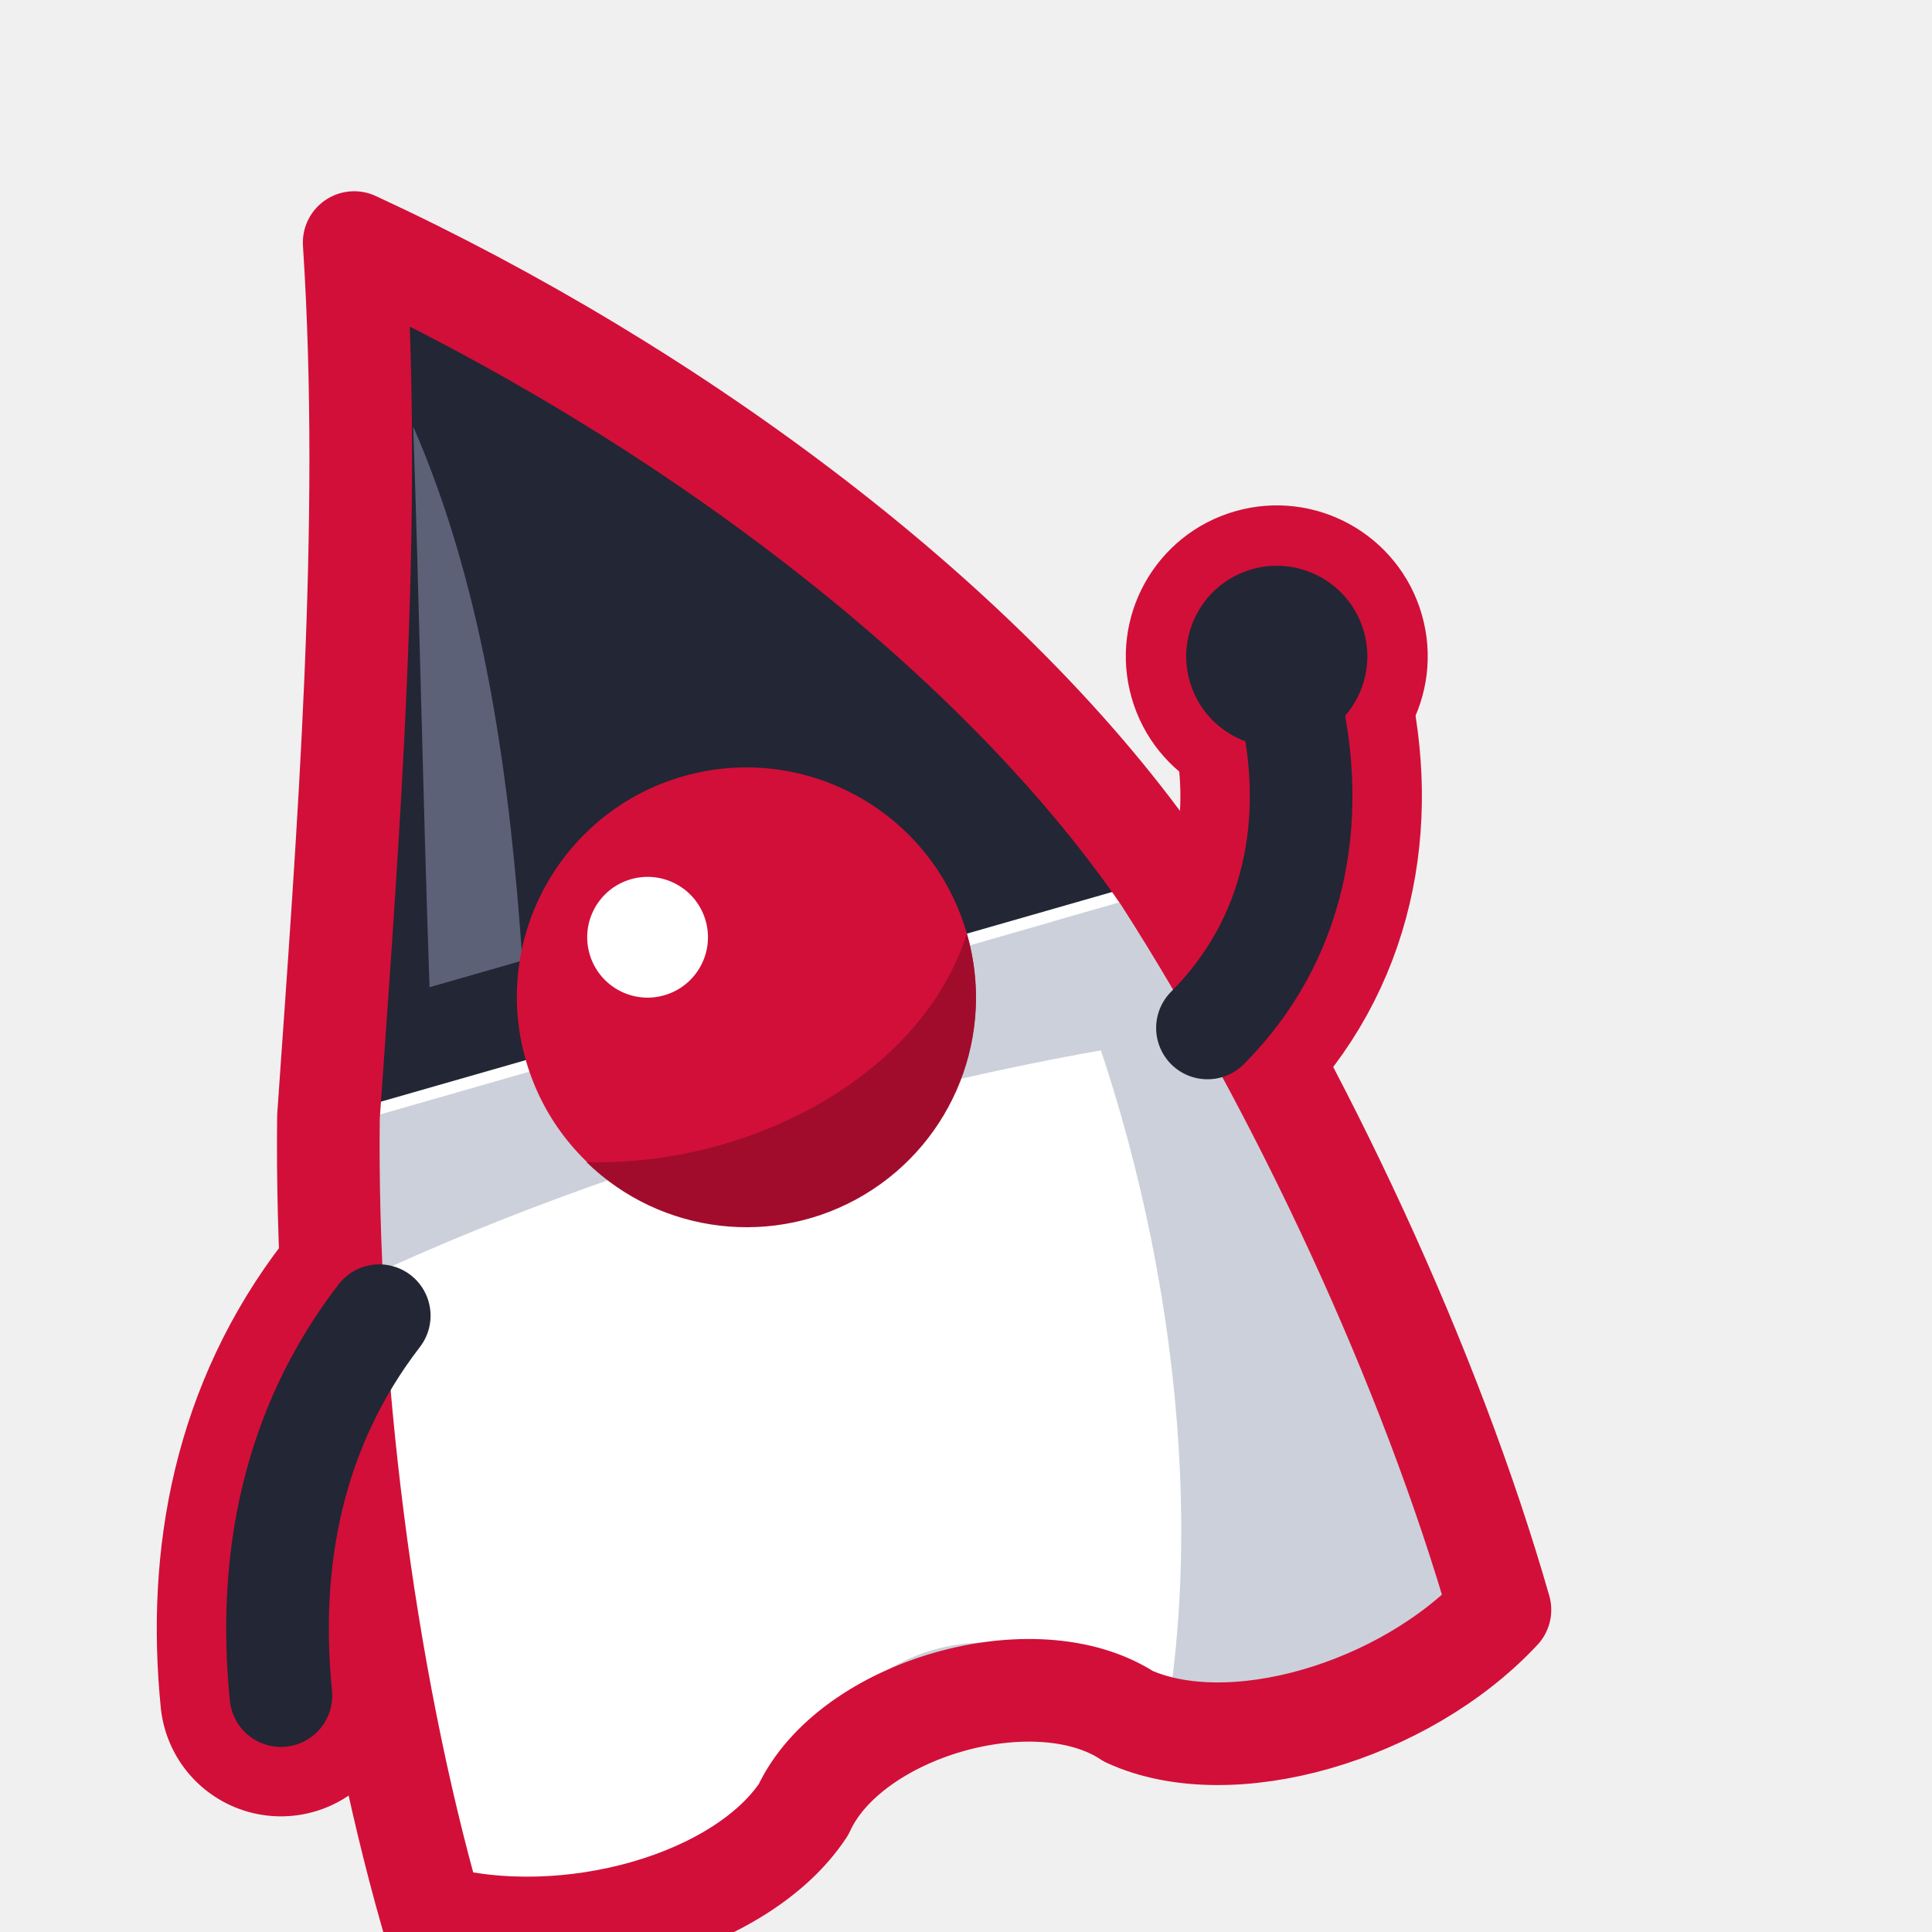
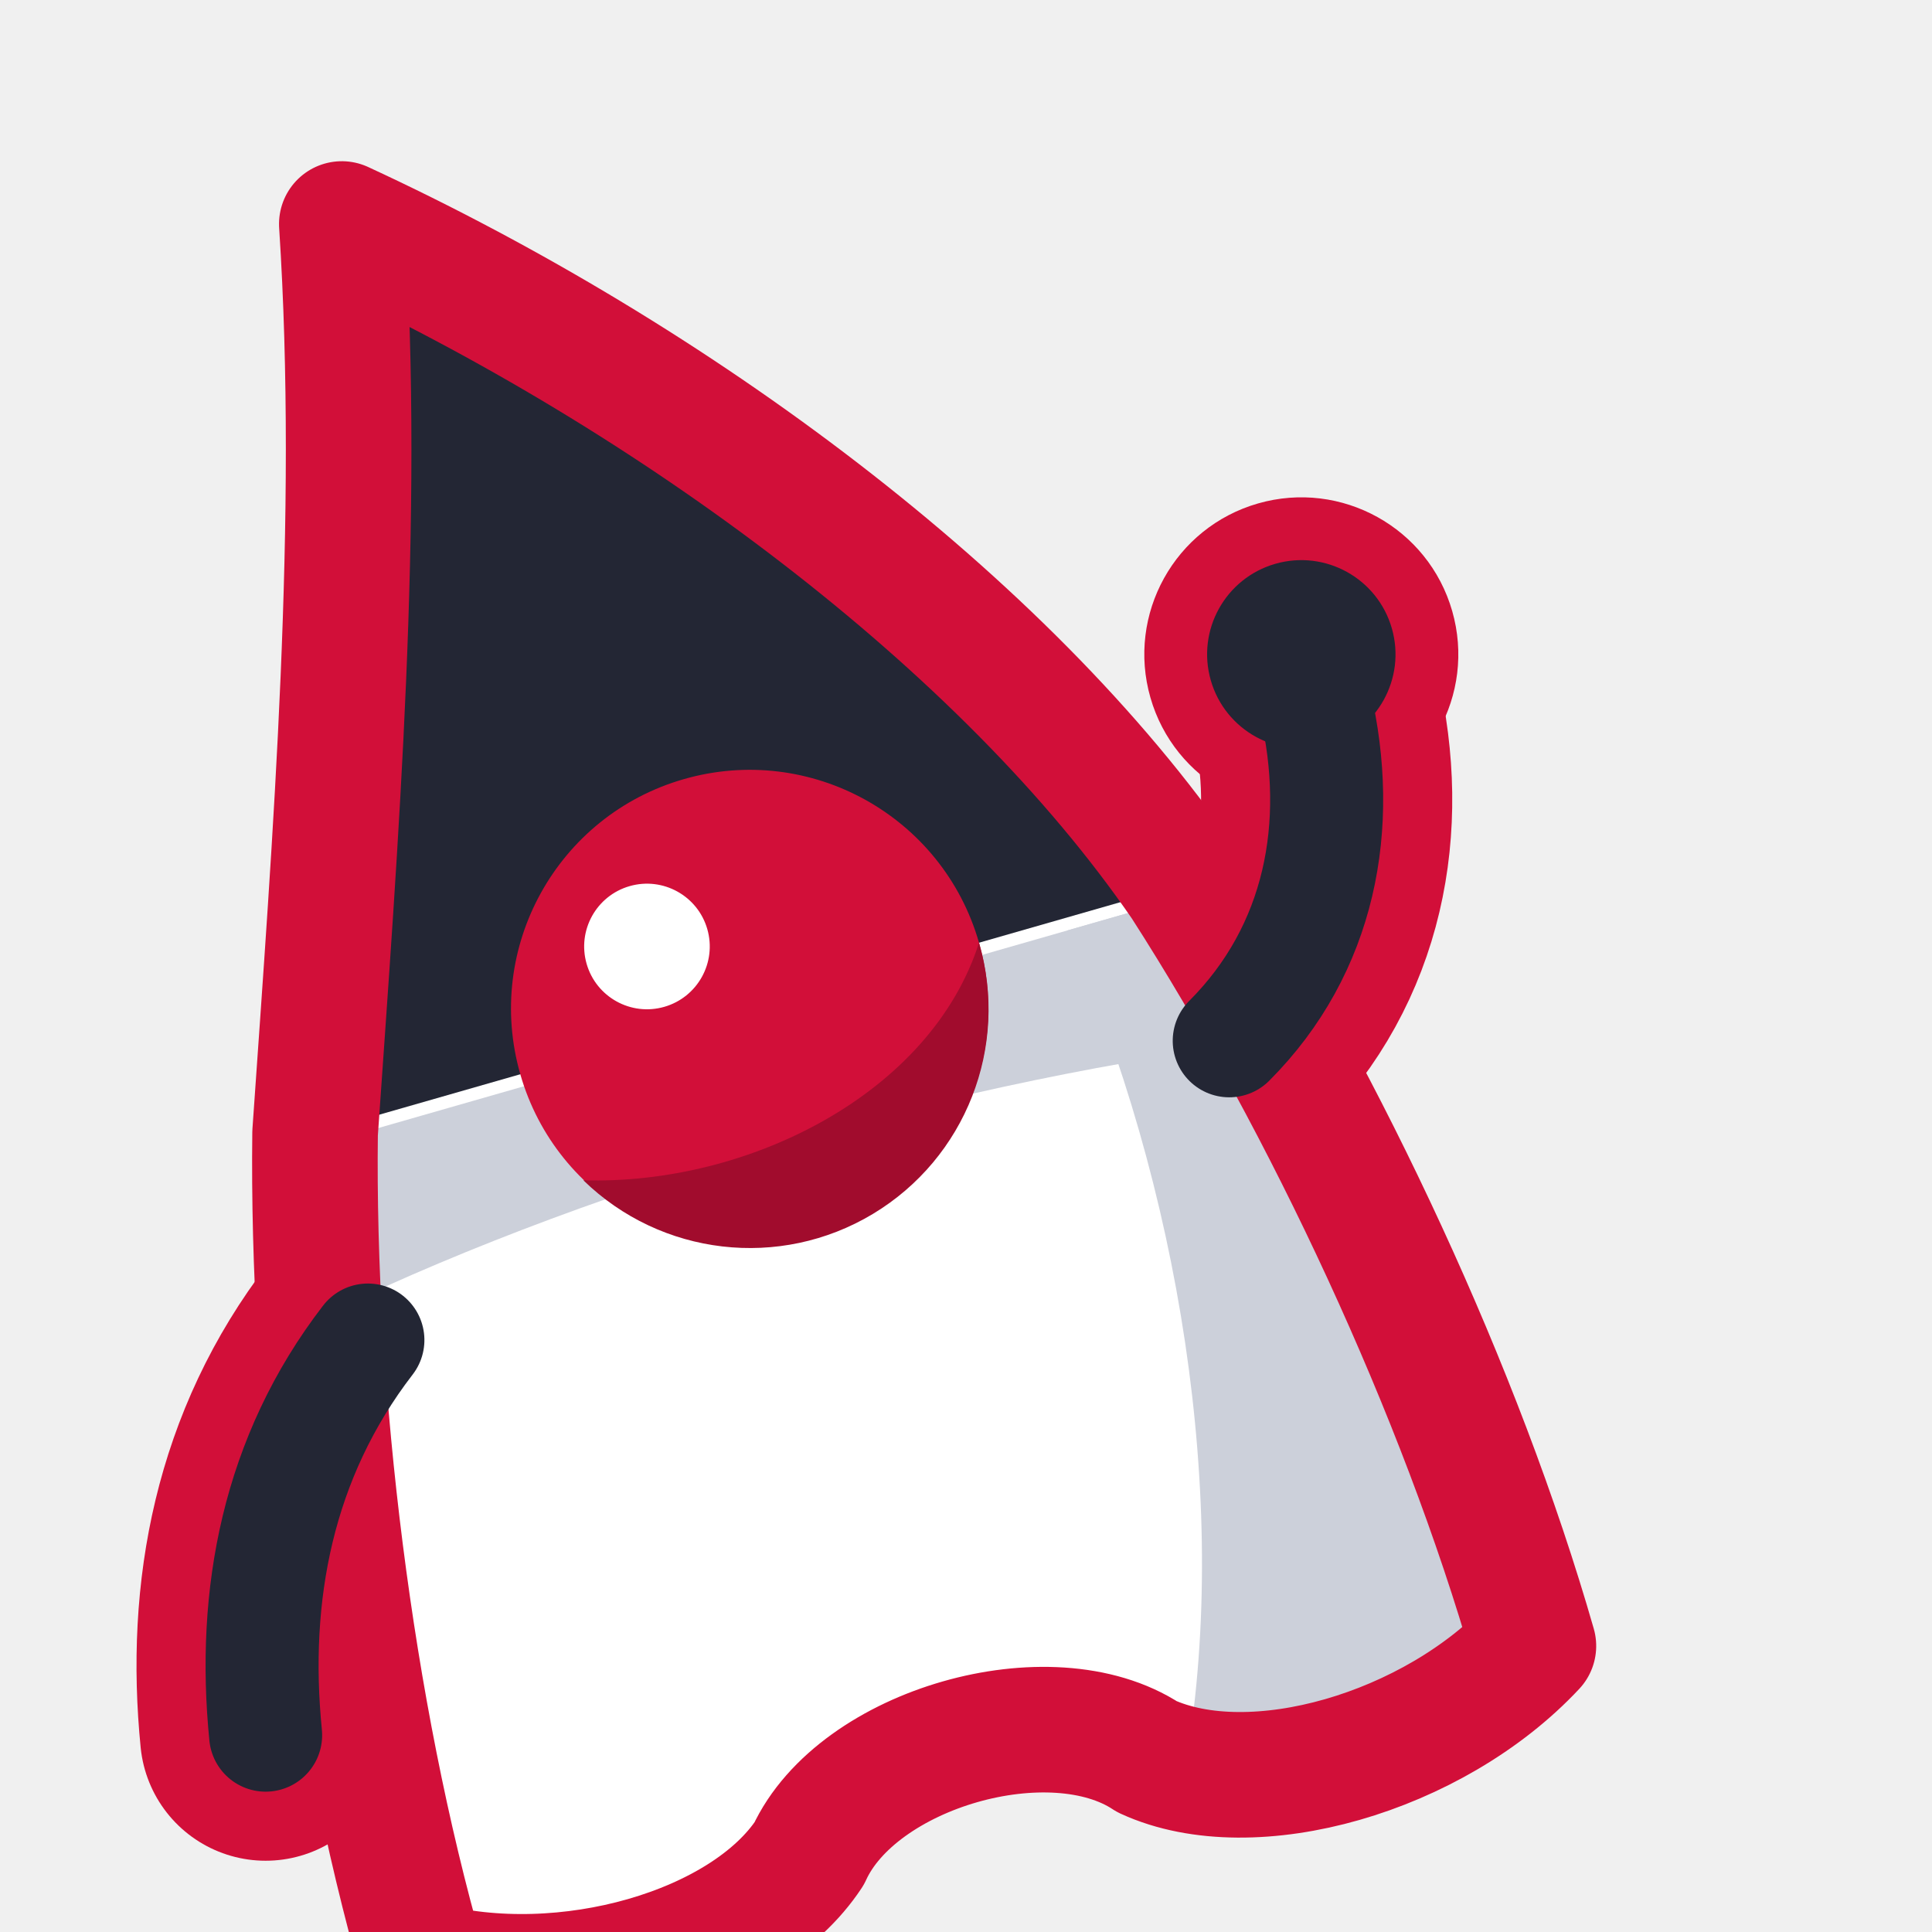
<svg xmlns="http://www.w3.org/2000/svg" width="16" height="16" viewBox="0 0 16 16">
  <g transform="rotate(-16 8 14.6)">
-     <path d="M4.35 9.7C3.4 10.4 2.9 11.4 2.7 12.5" fill="none" stroke="#d20f39" stroke-width="2" stroke-linecap="round" stroke-linejoin="round" />
-     <path d="M11.6 9.3C12.5 8.8 12.95 7.9 13 6.9" fill="none" stroke="#d20f39" stroke-width="2" stroke-linecap="round" stroke-linejoin="round" />
-     <circle cx="13" cy="6.5" r="1.25" fill="#d20f39" />
-     <path d="M4.4 8C5.2 5.8 6.1 3.4 6.6 1.1C8.8 3 10.8 5.6 11.6 8C12.2 10 12.6 12.5 12.6 14.6C11.6 15.2 10.1 15.2 9.4 14.6C8.8 13.9 7.2 13.9 6.6 14.6C5.9 15.2 4.4 15.2 3.4 14.6C3.4 12.5 3.8 10 4.4 8Z" fill="#ffffff" />
-     <path d="M11.6 8.1C12.2 10 12.6 12.5 12.6 14.6C11.6 15.2 10.4 15.2 9.7 14.7C10.6 12.8 10.9 10.3 10.6 8.1Z" fill="#ccd0da" />
-     <path d="M4.35 8.1H11.65C11.75 8.5 11.85 8.9 11.95 9.4C9.5 9 6.5 9 4.15 9.4C4.2 8.9 4.25 8.5 4.35 8.1Z" fill="#ccd0da" />
-     <path d="M6.6 14.6C7.2 13.9 8.8 13.9 9.4 14.6C8.9 13.3 7.1 13.3 6.6 14.6Z" fill="#ccd0da" />
-     <path d="M4.4 8C5.2 5.8 6.1 3.4 6.6 1.1C8.8 3 10.8 5.6 11.6 8Z" fill="#232634" />
-     <path d="M5.5 7.2C5.9 5.6 6.3 4.1 6.65 2.7C6.85 4.2 6.6 5.8 6.3 7.2Z" fill="#5c6178" />
-     <path d="M4.4 8C5.2 5.8 6.1 3.4 6.6 1.1C8.8 3 10.8 5.6 11.6 8C12.2 10 12.6 12.5 12.6 14.6C11.6 15.2 10.1 15.2 9.4 14.6C8.8 13.9 7.2 13.9 6.6 14.6C5.9 15.2 4.4 15.2 3.4 14.6C3.4 12.5 3.8 10 4.4 8Z" fill="none" stroke="#d20f39" stroke-width="0.85" stroke-linejoin="round" />
-     <path d="M4.35 9.7C3.4 10.4 2.9 11.4 2.7 12.5" fill="none" stroke="#232634" stroke-width="0.85" stroke-linecap="round" stroke-linejoin="round" />
-     <path d="M11.6 9.3C12.5 8.8 12.95 7.9 13 6.9" fill="none" stroke="#232634" stroke-width="0.85" stroke-linecap="round" stroke-linejoin="round" />
-     <circle cx="13" cy="6.5" r="0.75" fill="#232634" />
-     <circle cx="8" cy="8" r="1.9" fill="#d20f39" />
-     <path d="M9.9 8A1.9 1.9 0 0 1 6.35 8.95C7.6 9.35 9.2 9.05 9.9 8Z" fill="#a10c2d" />
-     <circle cx="7.35" cy="7.3" r="0.5" fill="#ffffff" />
+     <g transform="translate(8 8.1) scale(1.04) translate(-8 -8)">
+       <path d="M4.35 9.7C3.4 10.4 2.9 11.4 2.7 12.5" fill="none" stroke="#d20f39" stroke-width="2" stroke-linecap="round" stroke-linejoin="round" />
+       <path d="M11.6 9.3C12.5 8.8 12.95 7.9 13 6.9" fill="none" stroke="#d20f39" stroke-width="2" stroke-linecap="round" stroke-linejoin="round" />
+       <circle cx="13" cy="6.5" r="1.25" fill="#d20f39" />
+       <path d="M4.4 8C5.2 5.8 6.1 3.4 6.6 1.1C8.8 3 10.8 5.6 11.6 8C12.2 10 12.6 12.5 12.6 14.6C11.6 15.2 10.1 15.2 9.4 14.6C8.8 13.9 7.2 13.9 6.6 14.6C5.9 15.2 4.4 15.2 3.4 14.6C3.4 12.5 3.8 10 4.4 8Z" fill="#ffffff" />
+       <path d="M11.6 8.1C12.2 10 12.6 12.5 12.6 14.6C11.6 15.2 10.4 15.2 9.7 14.7C10.6 12.8 10.9 10.3 10.6 8.1Z" fill="#ccd0da" />
+       <path d="M4.35 8.1H11.65C11.75 8.5 11.85 8.9 11.95 9.4C9.5 9 6.5 9 4.15 9.4C4.2 8.9 4.25 8.5 4.35 8.1Z" fill="#ccd0da" />
+       <path d="M4.4 8C5.2 5.8 6.1 3.4 6.6 1.1C8.8 3 10.8 5.6 11.6 8Z" fill="#232634" />
+       <path d="M4.4 8C5.2 5.8 6.1 3.4 6.6 1.1C8.8 3 10.8 5.6 11.6 8C12.2 10 12.6 12.5 12.6 14.6C11.6 15.2 10.1 15.2 9.4 14.6C8.8 13.9 7.2 13.9 6.6 14.6C5.9 15.2 4.4 15.2 3.4 14.6C3.4 12.5 3.8 10 4.4 8Z" fill="none" stroke="#d20f39" stroke-width="1" stroke-linejoin="round" />
+       <path d="M4.35 9.7C3.4 10.4 2.9 11.4 2.7 12.5" fill="none" stroke="#232634" stroke-width="0.9" stroke-linecap="round" stroke-linejoin="round" />
+       <path d="M11.6 9.3C12.5 8.8 12.95 7.9 13 6.9" fill="none" stroke="#232634" stroke-width="0.9" stroke-linecap="round" stroke-linejoin="round" />
+       <circle cx="13" cy="6.5" r="0.75" fill="#232634" />
+       <circle cx="8" cy="8" r="1.9" fill="#d20f39" />
+       <path d="M9.9 8A1.9 1.9 0 0 1 6.35 8.95C7.6 9.35 9.2 9.05 9.9 8Z" fill="#a10c2d" />
+       <circle cx="7.35" cy="7.3" r="0.5" fill="#ffffff" />
+     </g>
  </g>
</svg>
